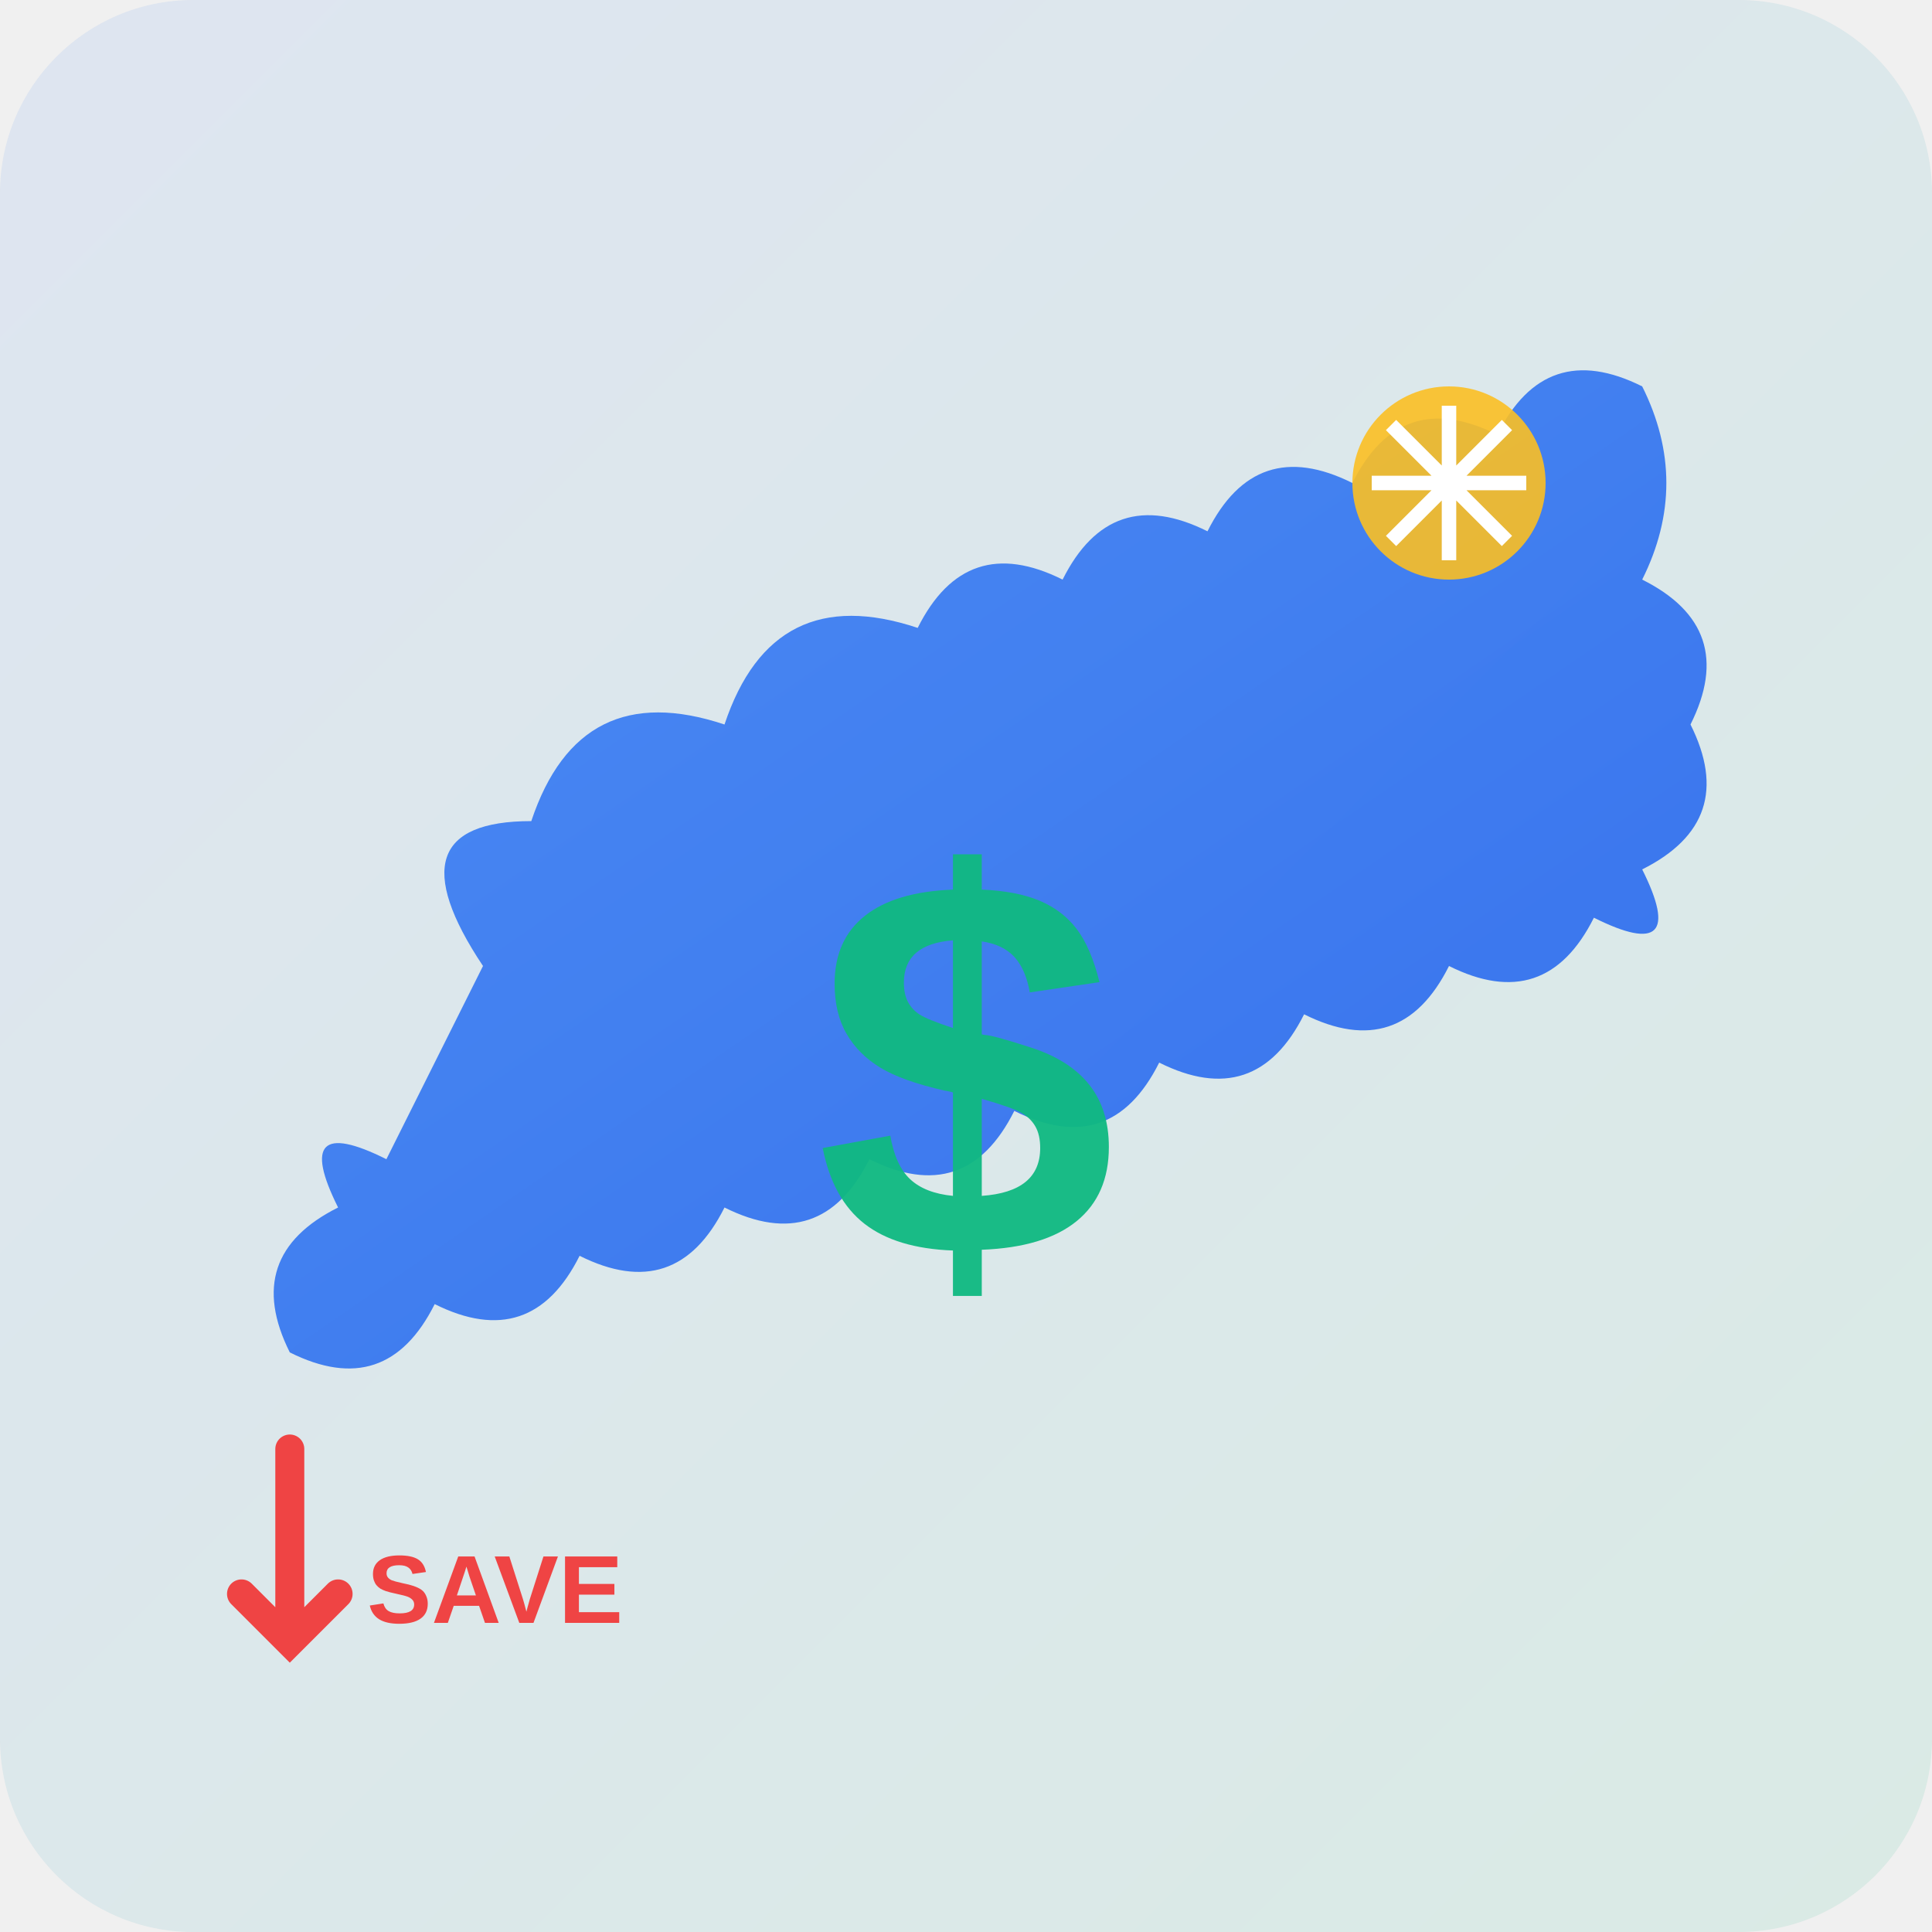
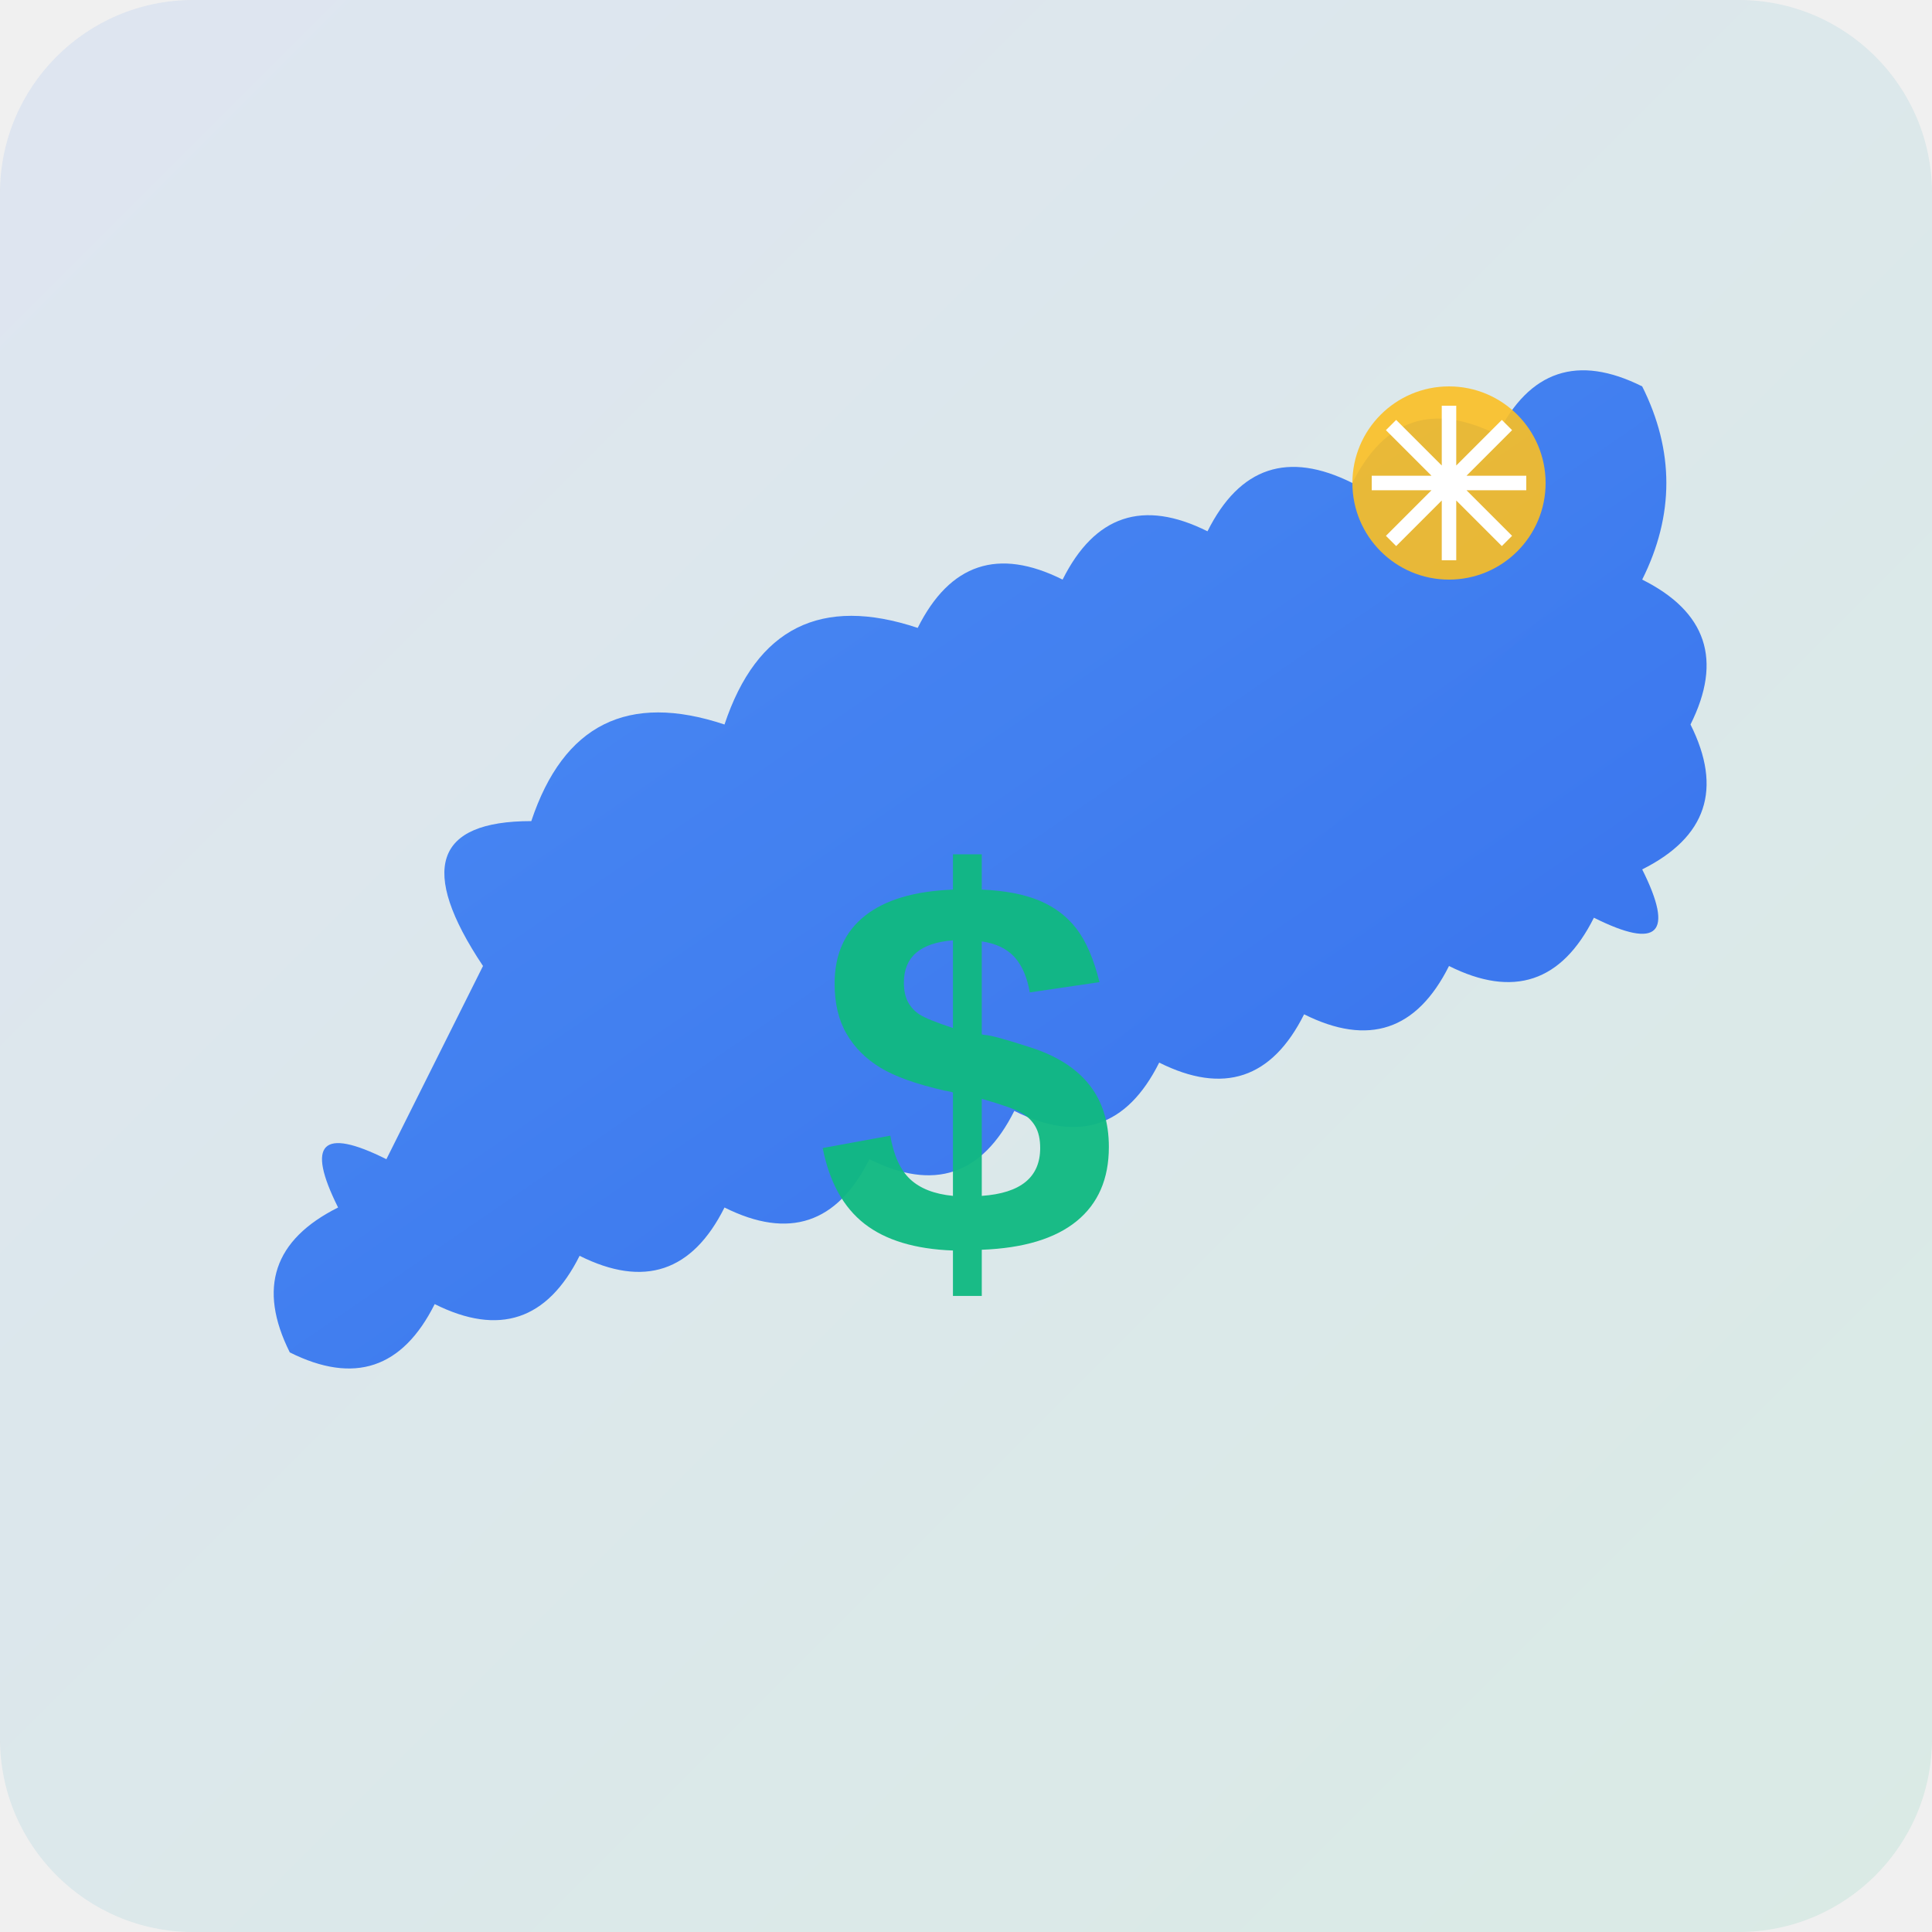
<svg xmlns="http://www.w3.org/2000/svg" width="200" height="200">
  <defs>
    <linearGradient id="bgGradient" x1="0%" y1="0%" x2="100%" y2="100%">
      <stop offset="0%" style="stop-color:#3b82f6;stop-opacity:0.1" />
      <stop offset="100%" style="stop-color:#10b981;stop-opacity:0.1" />
    </linearGradient>
    <linearGradient id="cloudGradient" x1="0%" y1="0%" x2="100%" y2="100%">
      <stop offset="0%" style="stop-color:#3b82f6" />
      <stop offset="100%" style="stop-color:#2563eb" />
    </linearGradient>
  </defs>
  <rect width="200" height="200" rx="20" fill="url(#bgGradient)" />
  <path d="M 50 100 Q 40 85 55 85 Q 60 70 75 75 Q 80 60 95 65 Q 100 55 110 60 Q 115 50 125 55 Q 130 45 140 50 Q 145 40 155 45 Q 160 35 170 40 Q 175 50 170 60 Q 180 65 175 75 Q 180 85 170 90 Q 175 100 165 95 Q 160 105 150 100 Q 145 110 135 105 Q 130 115 120 110 Q 115 120 105 115 Q 100 125 90 120 Q 85 130 75 125 Q 70 135 60 130 Q 55 140 45 135 Q 40 145 30 140 Q 25 130 35 125 Q 30 115 40 120 Q 45 110 50 100 Z" fill="url(#cloudGradient)" opacity="0.9" />
  <text x="100" y="130" font-family="Arial, sans-serif" font-size="56" font-weight="bold" fill="#10b981" text-anchor="middle" opacity="0.95">$</text>
  <g transform="translate(150, 50)">
    <circle cx="0" cy="0" r="10" fill="#fbbf24" opacity="0.9" />
    <path d="M 0 -8 L 0 8 M -8 0 L 8 0 M -6 -6 L 6 6 M 6 -6 L -6 6" stroke="#ffffff" stroke-width="1.5" fill="none" />
  </g>
-   <g transform="translate(30, 150)">
-     <path d="M 0 0 L 0 20 M -5 15 L 0 20 L 5 15" stroke="#ef4444" stroke-width="3" fill="none" stroke-linecap="round" />
-     <text x="8" y="18" font-family="Arial, sans-serif" font-size="10" fill="#ef4444" font-weight="bold">SAVE</text>
-   </g>
</svg>
